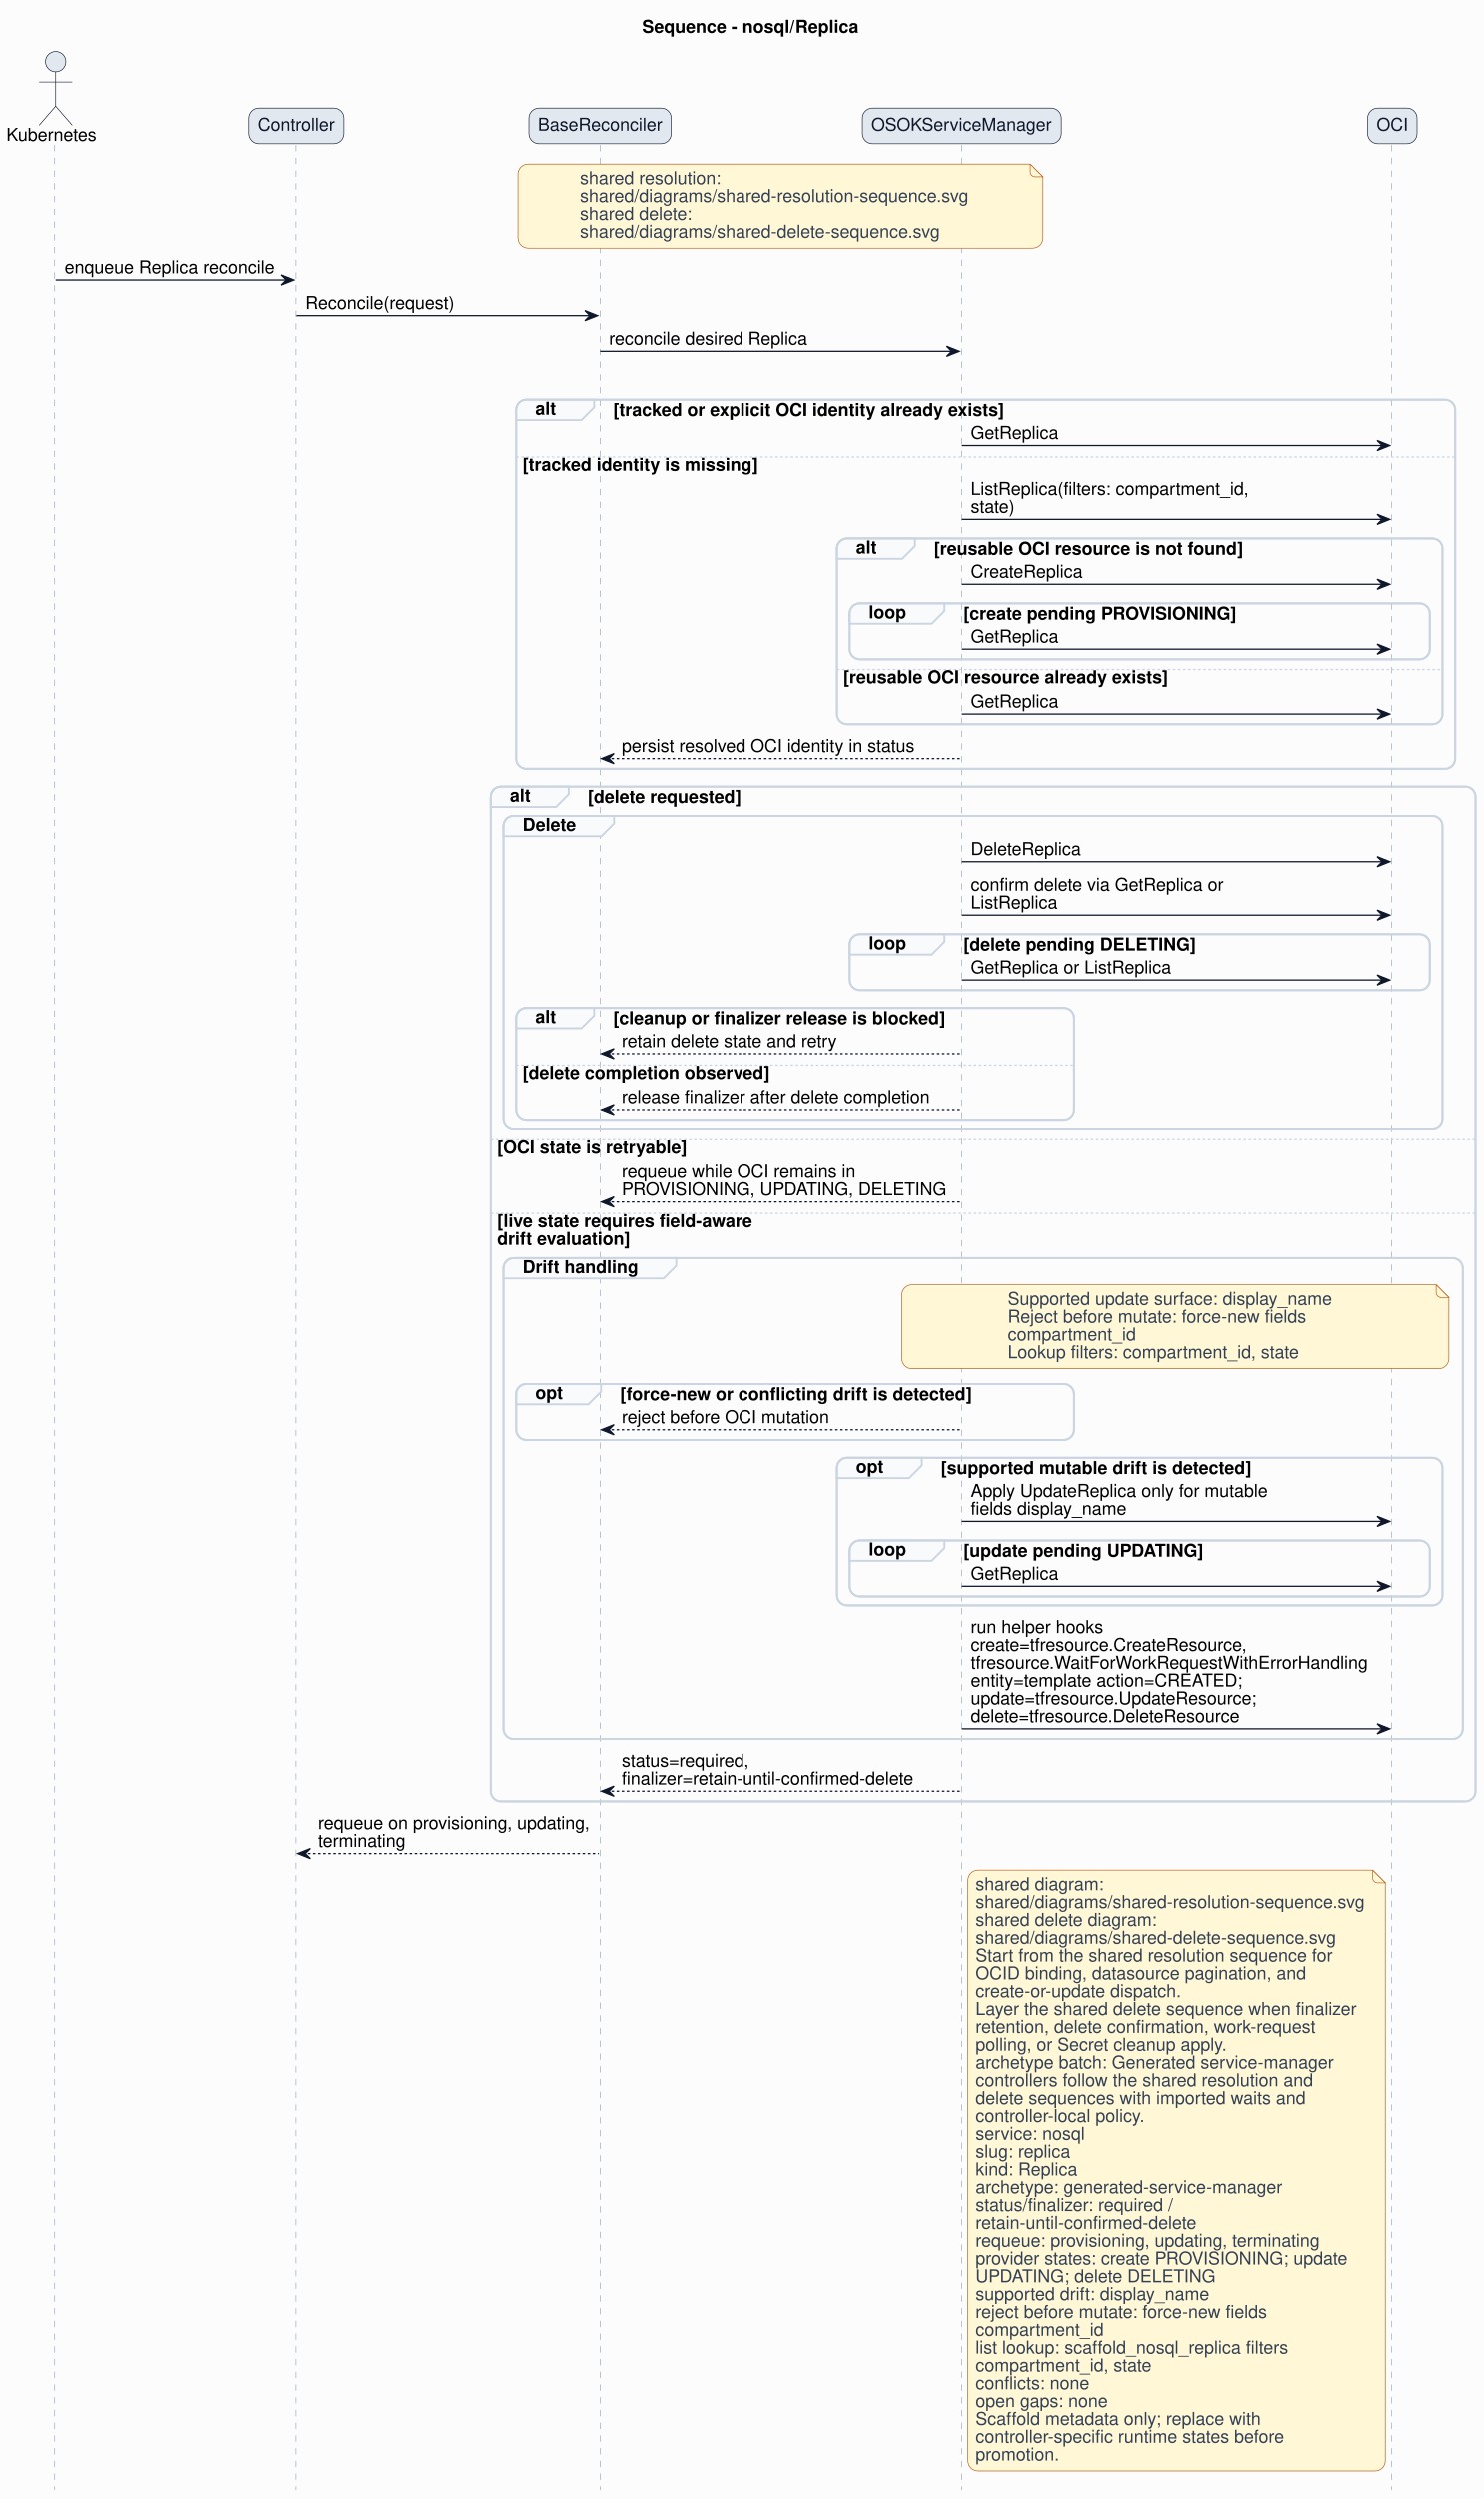
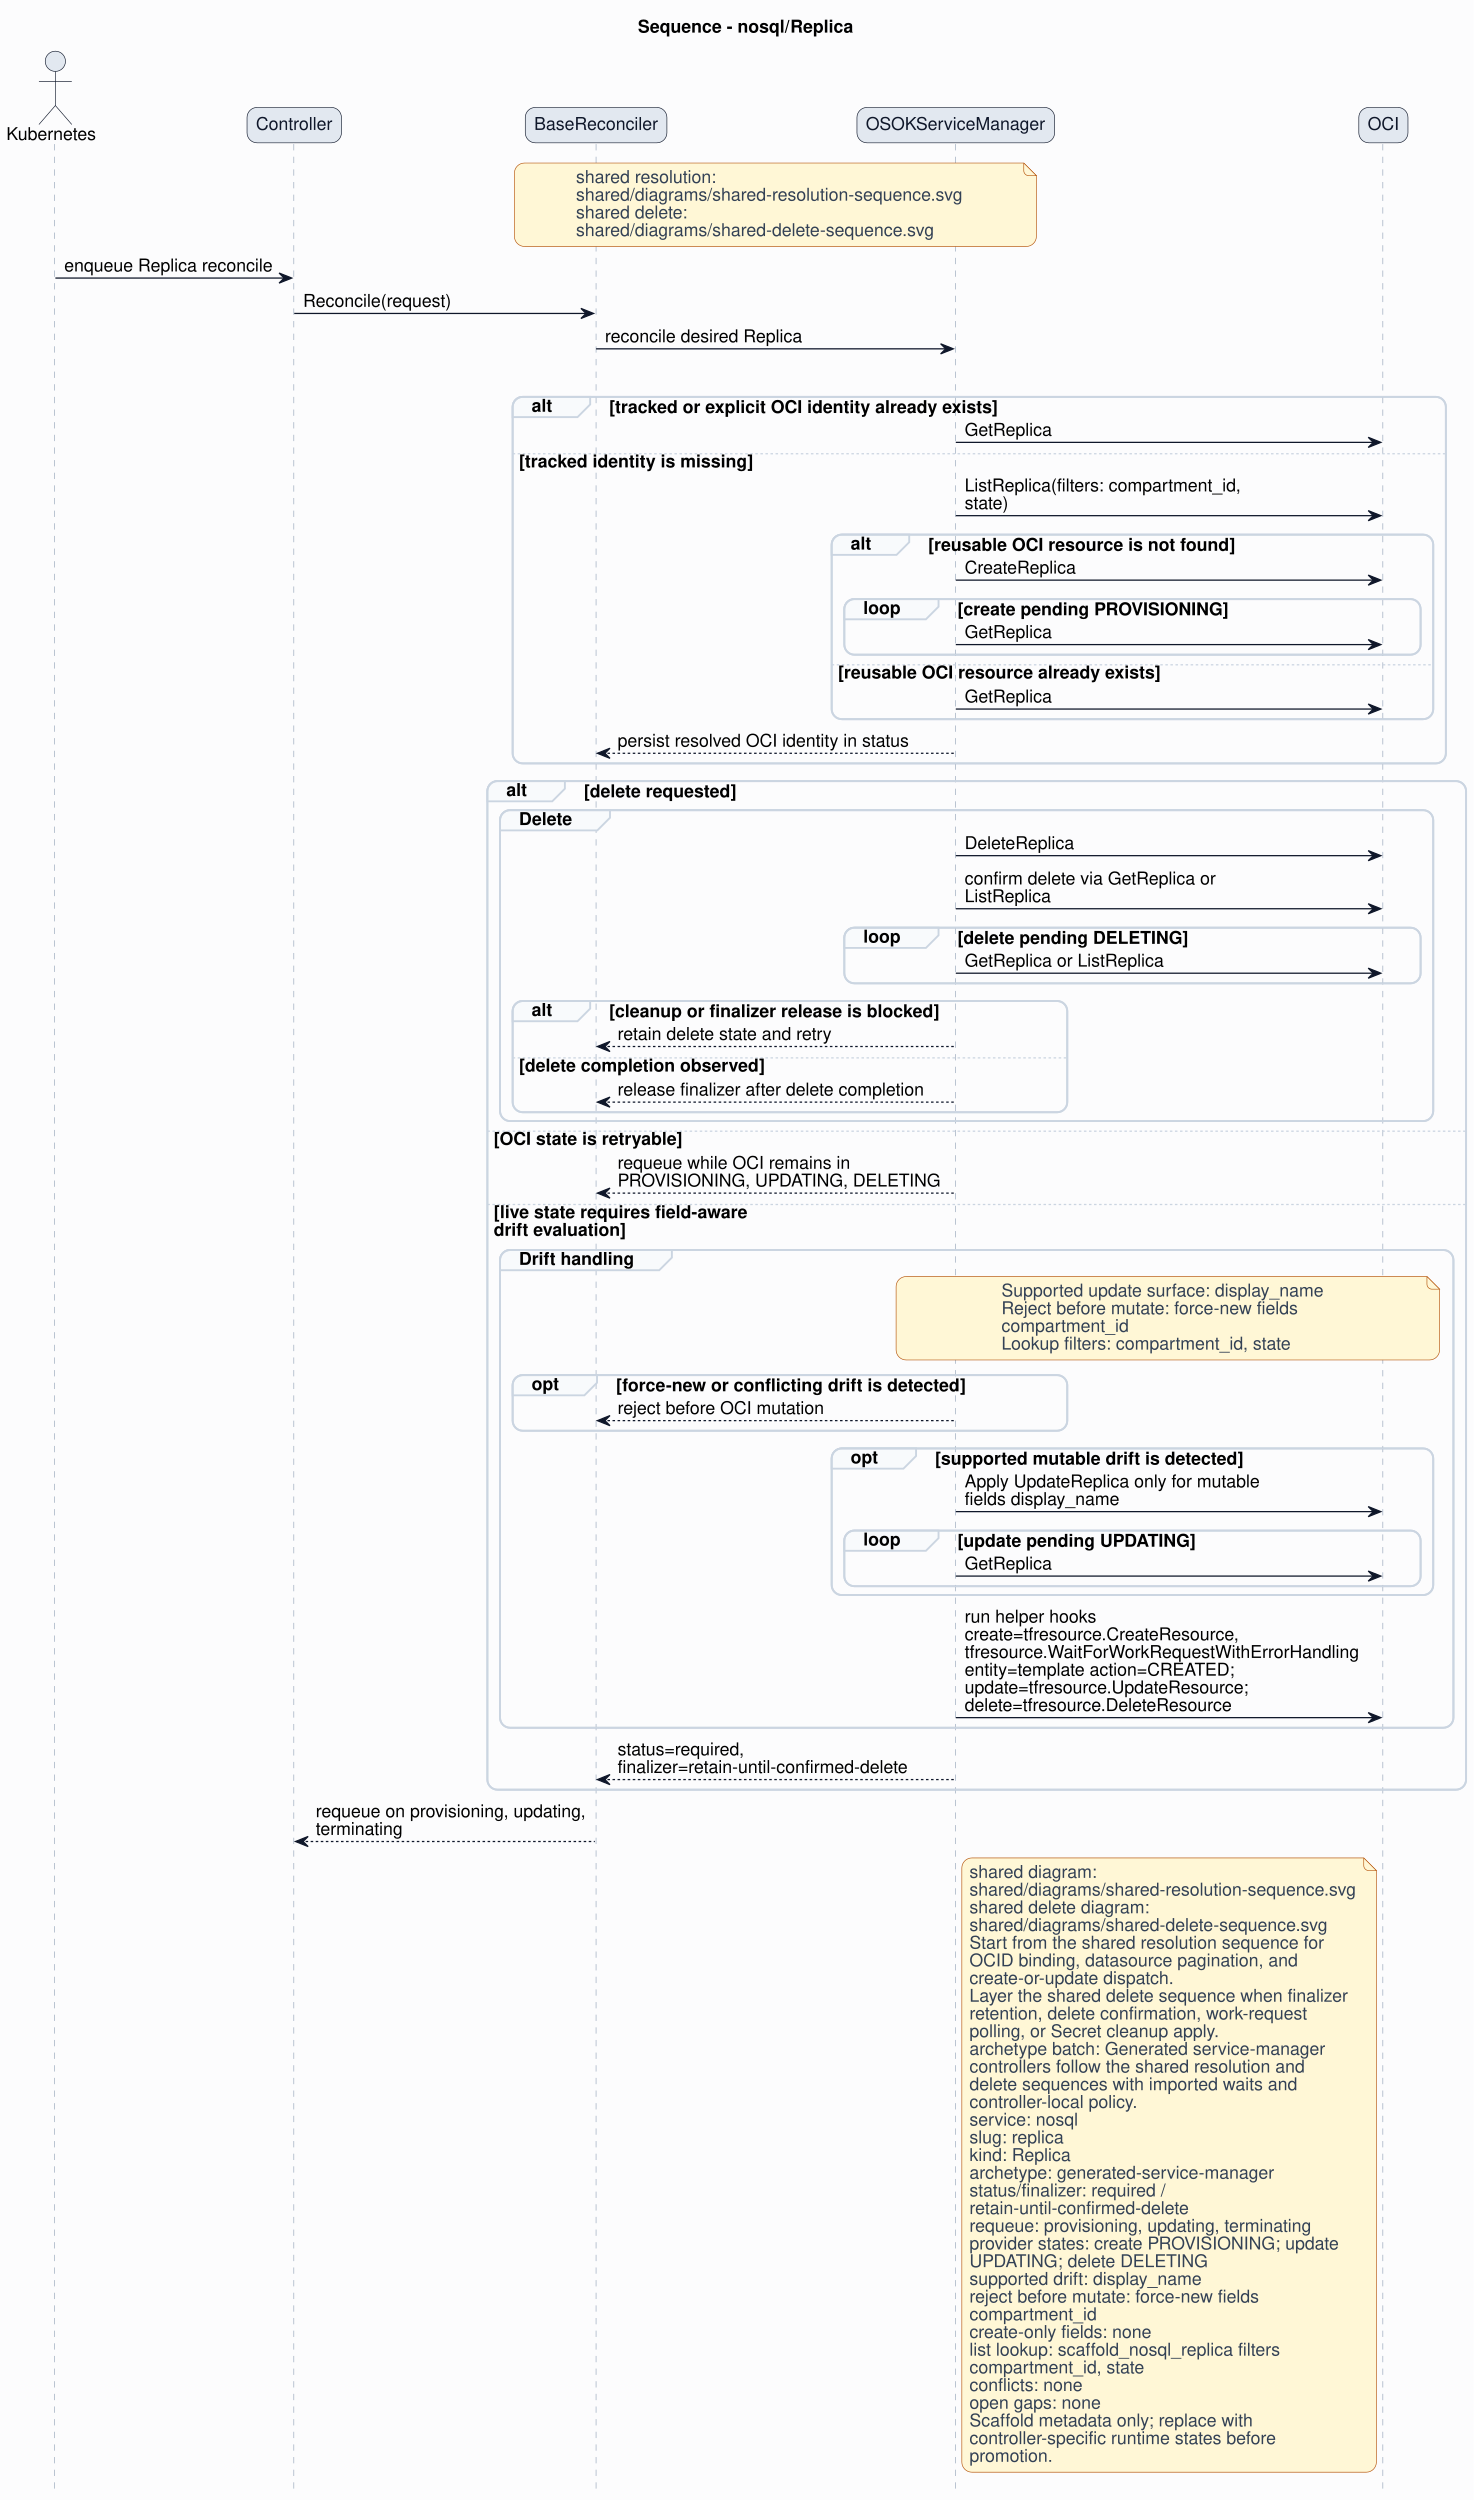
- <svg xmlns="http://www.w3.org/2000/svg" contentStyleType="text/css" data-diagram-type="SEQUENCE" height="1964px" preserveAspectRatio="none" style="width:1166px;height:1964px;background:#FCFCFD;" version="1.1" viewBox="0 0 1166 1964" width="1166px" zoomAndPan="magnify">
+ <svg xmlns="http://www.w3.org/2000/svg" contentStyleType="text/css" data-diagram-type="SEQUENCE" height="1978px" preserveAspectRatio="none" style="width:1166px;height:1978px;background:#FCFCFD;" version="1.1" viewBox="0 0 1166 1978" width="1166px" zoomAndPan="magnify">
  <defs />
  <g>
-     <rect fill="#FCFCFD" height="1964" style="stroke:none;stroke-width:1;" width="1166" x="0" y="0" />
+     <rect fill="#FCFCFD" height="1978" style="stroke:none;stroke-width:1;" width="1166" x="0" y="0" />
    <text fill="#000000" font-family="Helvetica" font-size="14" font-weight="bold" lengthAdjust="spacing" textLength="169.6" x="504.679" y="25.78">Sequence - nosql/Replica</text>
    <rect fill="none" height="290" rx="8" ry="8" style="stroke:#CBD5E1;stroke-width:1.5;" width="738.378" x="405.604" y="314" />
    <rect fill="none" height="146" rx="8" ry="8" style="stroke:#CBD5E1;stroke-width:1.5;" width="475.957" x="658.025" y="423" />
    <rect fill="none" height="44" rx="8" ry="8" style="stroke:#CBD5E1;stroke-width:1.5;" width="455.957" x="668.025" y="474" />
    <rect fill="none" height="798" rx="8" ry="8" style="stroke:#CBD5E1;stroke-width:1.5;" width="774.353" x="385.604" y="618" />
    <rect fill="none" height="246" rx="8" ry="8" style="stroke:#CBD5E1;stroke-width:1.5;" width="738.378" x="395.604" y="641" />
    <rect fill="none" height="44" rx="8" ry="8" style="stroke:#CBD5E1;stroke-width:1.5;" width="455.957" x="668.025" y="734" />
    <rect fill="none" height="88" rx="8" ry="8" style="stroke:#CBD5E1;stroke-width:1.5;" width="438.813" x="405.604" y="792" />
    <rect fill="none" height="378" rx="8" ry="8" style="stroke:#CBD5E1;stroke-width:1.5;" width="754.353" x="395.604" y="989" />
    <rect fill="none" height="44" rx="8" ry="8" style="stroke:#CBD5E1;stroke-width:1.5;" width="438.813" x="405.604" y="1088" />
    <rect fill="none" height="116" rx="8" ry="8" style="stroke:#CBD5E1;stroke-width:1.5;" width="475.957" x="658.025" y="1146" />
    <rect fill="none" height="44" rx="8" ry="8" style="stroke:#CBD5E1;stroke-width:1.5;" width="455.957" x="668.025" y="1211" />
    <g class="participant-lifeline" data-entity-uid="part1" data-qualified-name="Kubernetes" id="part1-lifeline">
      <g>
-         <rect fill="#000000" fill-opacity="0" height="1843" width="8" x="39.803" y="114" />
-         <line style="stroke:#94A3B8;stroke-width:0.5;stroke-dasharray:5,5;" x1="43" x2="43" y1="114" y2="1957" />
+         <rect fill="#000000" fill-opacity="0" height="1857" width="8" x="39.803" y="114" />
+         <line style="stroke:#94A3B8;stroke-width:0.5;stroke-dasharray:5,5;" x1="43" x2="43" y1="114" y2="1971" />
      </g>
    </g>
    <g class="participant-lifeline" data-entity-uid="part2" data-qualified-name="Controller" id="part2-lifeline">
      <g>
-         <rect fill="#000000" fill-opacity="0" height="1843" width="8" x="228.802" y="114" />
-         <line style="stroke:#94A3B8;stroke-width:0.5;stroke-dasharray:5,5;" x1="232.458" x2="232.458" y1="114" y2="1957" />
+         <rect fill="#000000" fill-opacity="0" height="1857" width="8" x="228.802" y="114" />
+         <line style="stroke:#94A3B8;stroke-width:0.5;stroke-dasharray:5,5;" x1="232.458" x2="232.458" y1="114" y2="1971" />
      </g>
    </g>
    <g class="participant-lifeline" data-entity-uid="part3" data-qualified-name="BaseReconciler" id="part3-lifeline">
      <g>
-         <rect fill="#000000" fill-opacity="0" height="1843" width="8" x="467.628" y="114" />
-         <line style="stroke:#94A3B8;stroke-width:0.5;stroke-dasharray:5,5;" x1="471.604" x2="471.604" y1="114" y2="1957" />
+         <rect fill="#000000" fill-opacity="0" height="1857" width="8" x="467.628" y="114" />
+         <line style="stroke:#94A3B8;stroke-width:0.5;stroke-dasharray:5,5;" x1="471.604" x2="471.604" y1="114" y2="1971" />
      </g>
    </g>
    <g class="participant-lifeline" data-entity-uid="part4" data-qualified-name="ServiceManager" id="part4-lifeline">
      <g>
-         <rect fill="#000000" fill-opacity="0" height="1843" width="8" x="752.221" y="114" />
-         <line style="stroke:#94A3B8;stroke-width:0.5;stroke-dasharray:5,5;" x1="756.025" x2="756.025" y1="114" y2="1957" />
+         <rect fill="#000000" fill-opacity="0" height="1857" width="8" x="752.221" y="114" />
+         <line style="stroke:#94A3B8;stroke-width:0.5;stroke-dasharray:5,5;" x1="756.025" x2="756.025" y1="114" y2="1971" />
      </g>
    </g>
    <g class="participant-lifeline" data-entity-uid="part5" data-qualified-name="OCI" id="part5-lifeline">
      <g>
-         <rect fill="#000000" fill-opacity="0" height="1843" width="8" x="1090.538" y="114" />
-         <line style="stroke:#94A3B8;stroke-width:0.5;stroke-dasharray:5,5;" x1="1094.093" x2="1094.093" y1="114" y2="1957" />
+         <rect fill="#000000" fill-opacity="0" height="1857" width="8" x="1090.538" y="114" />
+         <line style="stroke:#94A3B8;stroke-width:0.5;stroke-dasharray:5,5;" x1="1094.093" x2="1094.093" y1="114" y2="1971" />
      </g>
    </g>
    <g class="participant participant-head" data-entity-uid="part1" data-qualified-name="Kubernetes" id="part1-head">
      <text fill="#000000" font-family="Helvetica" font-size="14" lengthAdjust="spacing" textLength="71.606" x="5" y="110.78">Kubernetes</text>
      <ellipse cx="43.803" cy="48.5" fill="#E2E8F0" rx="8" ry="8" style="stroke:#0F172A;stroke-width:0.5;" />
      <path d="M43.803,56.5 L43.803,83.5 M30.803,64.5 L56.803,64.5 M43.803,83.5 L30.803,98.5 M43.803,83.5 L56.803,98.5" fill="none" style="stroke:#0F172A;stroke-width:0.5;" />
    </g>
    <g class="participant participant-head" data-entity-uid="part2" data-qualified-name="Controller" id="part2-head">
      <rect fill="#E2E8F0" height="28" rx="8" ry="8" style="stroke:#0F172A;stroke-width:0.5;" width="74.689" x="195.458" y="85" />
      <text fill="#0F172A" font-family="Helvetica" font-size="14" lengthAdjust="spacing" textLength="60.69" x="202.458" y="102.78">Controller</text>
    </g>
    <g class="participant participant-head" data-entity-uid="part3" data-qualified-name="BaseReconciler" id="part3-head">
      <rect fill="#E2E8F0" height="28" rx="8" ry="8" style="stroke:#0F172A;stroke-width:0.5;" width="112.048" x="415.604" y="85" />
      <text fill="#0F172A" font-family="Helvetica" font-size="14" lengthAdjust="spacing" textLength="98.048" x="422.604" y="102.78">BaseReconciler</text>
    </g>
    <g class="participant participant-head" data-entity-uid="part4" data-qualified-name="ServiceManager" id="part4-head">
      <rect fill="#E2E8F0" height="28" rx="8" ry="8" style="stroke:#0F172A;stroke-width:0.5;" width="156.393" x="678.025" y="85" />
      <text fill="#0F172A" font-family="Helvetica" font-size="14" lengthAdjust="spacing" textLength="142.393" x="685.025" y="102.78">OSOKServiceManager</text>
    </g>
    <g class="participant participant-head" data-entity-uid="part5" data-qualified-name="OCI" id="part5-head">
      <rect fill="#E2E8F0" height="28" rx="8" ry="8" style="stroke:#0F172A;stroke-width:0.5;" width="38.89" x="1075.093" y="85" />
      <text fill="#0F172A" font-family="Helvetica" font-size="14" lengthAdjust="spacing" textLength="24.89" x="1082.093" y="102.78">OCI</text>
    </g>
    <path d="M407,137 L407,187 A8,8 0 0 0 415,195 L812,195 A8,8 0 0 0 820,187 L820,139 L810,129 L415,129 A8,8 0 0 0 407,137" fill="#FFF7D6" style="stroke:#B45309;stroke-width:0.5;" />
    <path d="M810,129 L810,135 A4,4 0 0 0 814,139 L820,139 L810,129" fill="#FFF7D6" style="stroke:#B45309;stroke-width:0.5;" />
    <text fill="#334155" font-family="Helvetica" font-size="14" lengthAdjust="spacing" textLength="111.289" x="455.711" y="144.78">shared resolution:</text>
    <text fill="#334155" font-family="Helvetica" font-size="14" lengthAdjust="spacing" textLength="307.392" x="455.711" y="158.78">shared/diagrams/shared-resolution-sequence.svg</text>
    <text fill="#334155" font-family="Helvetica" font-size="14" lengthAdjust="spacing" textLength="88.731" x="455.711" y="172.78">shared delete:</text>
    <text fill="#334155" font-family="Helvetica" font-size="14" lengthAdjust="spacing" textLength="284.833" x="455.711" y="186.78">shared/diagrams/shared-delete-sequence.svg</text>
    <g class="message" data-entity-1="part1" data-entity-2="part2" id="msg1">
      <polygon fill="#0F172A" points="220.802,216,230.802,220,220.802,224,224.802,220" style="stroke:#0F172A;stroke-width:1;" />
      <line style="stroke:#0F172A;stroke-width:1;" x1="43.803" x2="226.802" y1="220" y2="220" />
      <text fill="#000000" font-family="Helvetica" font-size="14" lengthAdjust="spacing" textLength="164.999" x="50.803" y="214.78">enqueue Replica reconcile</text>
    </g>
    <g class="message" data-entity-1="part2" data-entity-2="part3" id="msg2">
      <polygon fill="#0F172A" points="459.628,244,469.628,248,459.628,252,463.628,248" style="stroke:#0F172A;stroke-width:1;" />
      <line style="stroke:#0F172A;stroke-width:1;" x1="232.802" x2="465.628" y1="248" y2="248" />
      <text fill="#000000" font-family="Helvetica" font-size="14" lengthAdjust="spacing" textLength="117.496" x="239.802" y="242.78">Reconcile(request)</text>
    </g>
    <g class="message" data-entity-1="part3" data-entity-2="part4" id="msg3">
      <polygon fill="#0F172A" points="744.221,272,754.221,276,744.221,280,748.221,276" style="stroke:#0F172A;stroke-width:1;" />
      <line style="stroke:#0F172A;stroke-width:1;" x1="471.628" x2="750.221" y1="276" y2="276" />
      <text fill="#000000" font-family="Helvetica" font-size="14" lengthAdjust="spacing" textLength="156.413" x="478.628" y="270.78">reconcile desired Replica</text>
    </g>
    <path d="M413.604,314 L466.942,314 L466.942,320 L456.942,330 L405.604,330 L405.604,322 A8,8 0 0 1 413.604,314" fill="#F8FAFC" style="stroke:#CBD5E1;stroke-width:1.5;" />
    <rect fill="none" height="290" rx="8" ry="8" style="stroke:#CBD5E1;stroke-width:1.5;" width="738.378" x="405.604" y="314" />
    <text fill="#000000" font-family="Helvetica" font-size="14" font-weight="bold" lengthAdjust="spacing" textLength="16.338" x="420.604" y="325.78">alt</text>
    <text fill="#000000" font-family="Helvetica" font-size="14" font-weight="bold" lengthAdjust="spacing" textLength="308.109" x="481.942" y="326.78">[tracked or explicit OCI identity already exists]</text>
    <g class="message" data-entity-1="part4" data-entity-2="part5" id="msg4">
      <polygon fill="#0F172A" points="1082.538,346,1092.538,350,1082.538,354,1086.538,350" style="stroke:#0F172A;stroke-width:1;" />
      <line style="stroke:#0F172A;stroke-width:1;" x1="756.221" x2="1088.538" y1="350" y2="350" />
      <text fill="#000000" font-family="Helvetica" font-size="14" lengthAdjust="spacing" textLength="69.255" x="763.221" y="344.78">GetReplica</text>
    </g>
    <line style="stroke:#CBD5E1;stroke-width:1;stroke-dasharray:2,2;" x1="405.604" x2="1143.982" y1="359" y2="359" />
    <text fill="#000000" font-family="Helvetica" font-size="14" font-weight="bold" lengthAdjust="spacing" textLength="185.158" x="410.604" y="369.78">[tracked identity is missing]</text>
    <g class="message" data-entity-1="part4" data-entity-2="part5" id="msg5">
      <polygon fill="#0F172A" points="1082.538,404,1092.538,408,1082.538,412,1086.538,408" style="stroke:#0F172A;stroke-width:1;" />
      <line style="stroke:#0F172A;stroke-width:1;" x1="756.221" x2="1088.538" y1="408" y2="408" />
      <text fill="#000000" font-family="Helvetica" font-size="14" lengthAdjust="spacing" textLength="218.634" x="763.221" y="388.78">ListReplica(filters: compartment_id,</text>
      <text fill="#000000" font-family="Helvetica" font-size="14" lengthAdjust="spacing" textLength="35.014" x="763.221" y="402.78">state)</text>
    </g>
    <path d="M666.025,423 L719.363,423 L719.363,429 L709.363,439 L658.025,439 L658.025,431 A8,8 0 0 1 666.025,423" fill="#F8FAFC" style="stroke:#CBD5E1;stroke-width:1.5;" />
    <rect fill="none" height="146" rx="8" ry="8" style="stroke:#CBD5E1;stroke-width:1.5;" width="475.957" x="658.025" y="423" />
    <text fill="#000000" font-family="Helvetica" font-size="14" font-weight="bold" lengthAdjust="spacing" textLength="16.338" x="673.025" y="434.78">alt</text>
    <text fill="#000000" font-family="Helvetica" font-size="14" font-weight="bold" lengthAdjust="spacing" textLength="242.703" x="734.363" y="435.78">[reusable OCI resource is not found]</text>
    <g class="message" data-entity-1="part4" data-entity-2="part5" id="msg6">
      <polygon fill="#0F172A" points="1082.538,455,1092.538,459,1082.538,463,1086.538,459" style="stroke:#0F172A;stroke-width:1;" />
      <line style="stroke:#0F172A;stroke-width:1;" x1="756.221" x2="1088.538" y1="459" y2="459" />
      <text fill="#000000" font-family="Helvetica" font-size="14" lengthAdjust="spacing" textLength="88.71" x="763.221" y="453.78">CreateReplica</text>
    </g>
    <path d="M676.025,474 L742.57,474 L742.57,480 L732.57,490 L668.025,490 L668.025,482 A8,8 0 0 1 676.025,474" fill="#F8FAFC" style="stroke:#CBD5E1;stroke-width:1.5;" />
    <rect fill="none" height="44" rx="8" ry="8" style="stroke:#CBD5E1;stroke-width:1.5;" width="455.957" x="668.025" y="474" />
    <text fill="#000000" font-family="Helvetica" font-size="14" font-weight="bold" lengthAdjust="spacing" textLength="29.545" x="683.025" y="485.78">loop</text>
    <text fill="#000000" font-family="Helvetica" font-size="14" font-weight="bold" lengthAdjust="spacing" textLength="215.476" x="757.57" y="486.78">[create pending PROVISIONING]</text>
    <g class="message" data-entity-1="part4" data-entity-2="part5" id="msg7">
      <polygon fill="#0F172A" points="1082.538,506,1092.538,510,1082.538,514,1086.538,510" style="stroke:#0F172A;stroke-width:1;" />
      <line style="stroke:#0F172A;stroke-width:1;" x1="756.221" x2="1088.538" y1="510" y2="510" />
      <text fill="#000000" font-family="Helvetica" font-size="14" lengthAdjust="spacing" textLength="69.255" x="763.221" y="504.78">GetReplica</text>
    </g>
    <line style="stroke:#CBD5E1;stroke-width:1;stroke-dasharray:2,2;" x1="658.025" x2="1133.982" y1="526" y2="526" />
    <text fill="#000000" font-family="Helvetica" font-size="14" font-weight="bold" lengthAdjust="spacing" textLength="255.233" x="663.025" y="536.78">[reusable OCI resource already exists]</text>
    <g class="message" data-entity-1="part4" data-entity-2="part5" id="msg8">
      <polygon fill="#0F172A" points="1082.538,557,1092.538,561,1082.538,565,1086.538,561" style="stroke:#0F172A;stroke-width:1;" />
      <line style="stroke:#0F172A;stroke-width:1;" x1="756.221" x2="1088.538" y1="561" y2="561" />
      <text fill="#000000" font-family="Helvetica" font-size="14" lengthAdjust="spacing" textLength="69.255" x="763.221" y="555.78">GetReplica</text>
    </g>
    <g class="message" data-entity-1="part4" data-entity-2="part3" id="msg9">
      <polygon fill="#0F172A" points="482.628,592,472.628,596,482.628,600,478.628,596" style="stroke:#0F172A;stroke-width:1;" />
      <line style="stroke:#0F172A;stroke-width:1;stroke-dasharray:2,2;" x1="476.628" x2="755.221" y1="596" y2="596" />
      <text fill="#000000" font-family="Helvetica" font-size="14" lengthAdjust="spacing" textLength="231.096" x="488.628" y="590.78">persist resolved OCI identity in status</text>
    </g>
    <path d="M393.604,618 L446.942,618 L446.942,624 L436.942,634 L385.604,634 L385.604,626 A8,8 0 0 1 393.604,618" fill="#F8FAFC" style="stroke:#CBD5E1;stroke-width:1.5;" />
    <rect fill="none" height="798" rx="8" ry="8" style="stroke:#CBD5E1;stroke-width:1.5;" width="774.353" x="385.604" y="618" />
    <text fill="#000000" font-family="Helvetica" font-size="14" font-weight="bold" lengthAdjust="spacing" textLength="16.338" x="400.604" y="629.78">alt</text>
    <text fill="#000000" font-family="Helvetica" font-size="14" font-weight="bold" lengthAdjust="spacing" textLength="120.586" x="461.942" y="630.78">[delete requested]</text>
    <path d="M403.604,641 L482.625,641 L482.625,647 L472.625,657 L395.604,657 L395.604,649 A8,8 0 0 1 403.604,641" fill="#F8FAFC" style="stroke:#CBD5E1;stroke-width:1.5;" />
    <rect fill="none" height="246" rx="8" ry="8" style="stroke:#CBD5E1;stroke-width:1.5;" width="738.378" x="395.604" y="641" />
    <text fill="#000000" font-family="Helvetica" font-size="14" font-weight="bold" lengthAdjust="spacing" textLength="42.02" x="410.604" y="652.78">Delete</text>
    <g class="message" data-entity-1="part4" data-entity-2="part5" id="msg10">
      <polygon fill="#0F172A" points="1082.538,673,1092.538,677,1082.538,681,1086.538,677" style="stroke:#0F172A;stroke-width:1;" />
      <line style="stroke:#0F172A;stroke-width:1;" x1="756.221" x2="1088.538" y1="677" y2="677" />
      <text fill="#000000" font-family="Helvetica" font-size="14" lengthAdjust="spacing" textLength="87.158" x="763.221" y="671.78">DeleteReplica</text>
    </g>
    <g class="message" data-entity-1="part4" data-entity-2="part5" id="msg11">
      <polygon fill="#0F172A" points="1082.538,715,1092.538,719,1082.538,723,1086.538,719" style="stroke:#0F172A;stroke-width:1;" />
      <line style="stroke:#0F172A;stroke-width:1;" x1="756.221" x2="1088.538" y1="719" y2="719" />
      <text fill="#000000" font-family="Helvetica" font-size="14" lengthAdjust="spacing" textLength="199.199" x="763.221" y="699.78">confirm delete via GetReplica or</text>
      <text fill="#000000" font-family="Helvetica" font-size="14" lengthAdjust="spacing" textLength="68.476" x="763.221" y="713.78">ListReplica</text>
    </g>
    <path d="M676.025,734 L742.57,734 L742.57,740 L732.57,750 L668.025,750 L668.025,742 A8,8 0 0 1 676.025,734" fill="#F8FAFC" style="stroke:#CBD5E1;stroke-width:1.5;" />
    <rect fill="none" height="44" rx="8" ry="8" style="stroke:#CBD5E1;stroke-width:1.5;" width="455.957" x="668.025" y="734" />
    <text fill="#000000" font-family="Helvetica" font-size="14" font-weight="bold" lengthAdjust="spacing" textLength="29.545" x="683.025" y="745.78">loop</text>
    <text fill="#000000" font-family="Helvetica" font-size="14" font-weight="bold" lengthAdjust="spacing" textLength="182.779" x="757.57" y="746.78">[delete pending DELETING]</text>
    <g class="message" data-entity-1="part4" data-entity-2="part5" id="msg12">
      <polygon fill="#0F172A" points="1082.538,766,1092.538,770,1082.538,774,1086.538,770" style="stroke:#0F172A;stroke-width:1;" />
      <line style="stroke:#0F172A;stroke-width:1;" x1="756.221" x2="1088.538" y1="770" y2="770" />
      <text fill="#000000" font-family="Helvetica" font-size="14" lengthAdjust="spacing" textLength="157.958" x="763.221" y="764.78">GetReplica or ListReplica</text>
    </g>
    <path d="M413.604,792 L466.942,792 L466.942,798 L456.942,808 L405.604,808 L405.604,800 A8,8 0 0 1 413.604,792" fill="#F8FAFC" style="stroke:#CBD5E1;stroke-width:1.5;" />
    <rect fill="none" height="88" rx="8" ry="8" style="stroke:#CBD5E1;stroke-width:1.5;" width="438.813" x="405.604" y="792" />
    <text fill="#000000" font-family="Helvetica" font-size="14" font-weight="bold" lengthAdjust="spacing" textLength="16.338" x="420.604" y="803.78">alt</text>
    <text fill="#000000" font-family="Helvetica" font-size="14" font-weight="bold" lengthAdjust="spacing" textLength="261.427" x="481.942" y="804.78">[cleanup or finalizer release is blocked]</text>
    <g class="message" data-entity-1="part4" data-entity-2="part3" id="msg13">
      <polygon fill="#0F172A" points="482.628,824,472.628,828,482.628,832,478.628,828" style="stroke:#0F172A;stroke-width:1;" />
      <line style="stroke:#0F172A;stroke-width:1;stroke-dasharray:2,2;" x1="476.628" x2="755.221" y1="828" y2="828" />
      <text fill="#000000" font-family="Helvetica" font-size="14" lengthAdjust="spacing" textLength="170.434" x="488.628" y="822.78">retain delete state and retry</text>
    </g>
    <line style="stroke:#CBD5E1;stroke-width:1;stroke-dasharray:2,2;" x1="405.604" x2="844.418" y1="837" y2="837" />
    <text fill="#000000" font-family="Helvetica" font-size="14" font-weight="bold" lengthAdjust="spacing" textLength="194.482" x="410.604" y="847.78">[delete completion observed]</text>
    <g class="message" data-entity-1="part4" data-entity-2="part3" id="msg14">
      <polygon fill="#0F172A" points="482.628,868,472.628,872,482.628,876,478.628,872" style="stroke:#0F172A;stroke-width:1;" />
      <line style="stroke:#0F172A;stroke-width:1;stroke-dasharray:2,2;" x1="476.628" x2="755.221" y1="872" y2="872" />
      <text fill="#000000" font-family="Helvetica" font-size="14" lengthAdjust="spacing" textLength="243.578" x="488.628" y="866.78">release finalizer after delete completion</text>
    </g>
    <line style="stroke:#CBD5E1;stroke-width:1;stroke-dasharray:2,2;" x1="385.604" x2="1159.957" y1="895" y2="895" />
    <text fill="#000000" font-family="Helvetica" font-size="14" font-weight="bold" lengthAdjust="spacing" textLength="149.386" x="390.604" y="905.78">[OCI state is retryable]</text>
    <g class="message" data-entity-1="part4" data-entity-2="part3" id="msg15">
      <polygon fill="#0F172A" points="482.628,940,472.628,944,482.628,948,478.628,944" style="stroke:#0F172A;stroke-width:1;" />
      <line style="stroke:#0F172A;stroke-width:1;stroke-dasharray:2,2;" x1="476.628" x2="755.221" y1="944" y2="944" />
      <text fill="#000000" font-family="Helvetica" font-size="14" lengthAdjust="spacing" textLength="184.42" x="488.628" y="924.78">requeue while OCI remains in</text>
      <text fill="#000000" font-family="Helvetica" font-size="14" lengthAdjust="spacing" textLength="260.593" x="488.628" y="938.78">PROVISIONING, UPDATING, DELETING</text>
    </g>
    <line style="stroke:#CBD5E1;stroke-width:1;stroke-dasharray:2,2;" x1="385.604" x2="1159.957" y1="953" y2="953" />
    <text fill="#000000" font-family="Helvetica" font-size="14" font-weight="bold" lengthAdjust="spacing" textLength="200.751" x="390.604" y="963.78">[live state requires field-aware</text>
    <text fill="#000000" font-family="Helvetica" font-size="14" font-weight="bold" lengthAdjust="spacing" textLength="105.007" x="390.604" y="977.78">drift evaluation]</text>
    <path d="M403.604,989 L531.591,989 L531.591,995 L521.591,1005 L395.604,1005 L395.604,997 A8,8 0 0 1 403.604,989" fill="#F8FAFC" style="stroke:#CBD5E1;stroke-width:1.5;" />
    <rect fill="none" height="378" rx="8" ry="8" style="stroke:#CBD5E1;stroke-width:1.5;" width="754.353" x="395.604" y="989" />
    <text fill="#000000" font-family="Helvetica" font-size="14" font-weight="bold" lengthAdjust="spacing" textLength="90.986" x="410.604" y="1000.78">Drift handling</text>
    <path d="M709,1018 L709,1068 A8,8 0 0 0 717,1076 L1131,1076 A8,8 0 0 0 1139,1068 L1139,1020 L1129,1010 L717,1010 A8,8 0 0 0 709,1018" fill="#FFF7D6" style="stroke:#B45309;stroke-width:0.5;" />
    <path d="M1129,1010 L1129,1016 A4,4 0 0 0 1133,1020 L1139,1020 L1129,1010" fill="#FFF7D6" style="stroke:#B45309;stroke-width:0.5;" />
    <text fill="#334155" font-family="Helvetica" font-size="14" lengthAdjust="spacing" textLength="255.281" x="792.338" y="1025.78">Supported update surface: display_name</text>
    <text fill="#334155" font-family="Helvetica" font-size="14" lengthAdjust="spacing" textLength="235.778" x="792.338" y="1039.78">Reject before mutate: force-new fields</text>
    <text fill="#334155" font-family="Helvetica" font-size="14" lengthAdjust="spacing" textLength="100.379" x="792.338" y="1053.78">compartment_id</text>
    <text fill="#334155" font-family="Helvetica" font-size="14" lengthAdjust="spacing" textLength="229.558" x="792.338" y="1067.78">Lookup filters: compartment_id, state</text>
    <path d="M413.604,1088 L472.37,1088 L472.37,1094 L462.37,1104 L405.604,1104 L405.604,1096 A8,8 0 0 1 413.604,1088" fill="#F8FAFC" style="stroke:#CBD5E1;stroke-width:1.5;" />
    <rect fill="none" height="44" rx="8" ry="8" style="stroke:#CBD5E1;stroke-width:1.5;" width="438.813" x="405.604" y="1088" />
    <text fill="#000000" font-family="Helvetica" font-size="14" font-weight="bold" lengthAdjust="spacing" textLength="21.766" x="420.604" y="1099.78">opt</text>
    <text fill="#000000" font-family="Helvetica" font-size="14" font-weight="bold" lengthAdjust="spacing" textLength="276.131" x="487.37" y="1100.78">[force-new or conflicting drift is detected]</text>
    <g class="message" data-entity-1="part4" data-entity-2="part3" id="msg16">
      <polygon fill="#0F172A" points="482.628,1120,472.628,1124,482.628,1128,478.628,1124" style="stroke:#0F172A;stroke-width:1;" />
      <line style="stroke:#0F172A;stroke-width:1;stroke-dasharray:2,2;" x1="476.628" x2="755.221" y1="1124" y2="1124" />
      <text fill="#000000" font-family="Helvetica" font-size="14" lengthAdjust="spacing" textLength="164.185" x="488.628" y="1118.78">reject before OCI mutation</text>
    </g>
    <path d="M666.025,1146 L724.79,1146 L724.79,1152 L714.79,1162 L658.025,1162 L658.025,1154 A8,8 0 0 1 666.025,1146" fill="#F8FAFC" style="stroke:#CBD5E1;stroke-width:1.5;" />
    <rect fill="none" height="116" rx="8" ry="8" style="stroke:#CBD5E1;stroke-width:1.5;" width="475.957" x="658.025" y="1146" />
    <text fill="#000000" font-family="Helvetica" font-size="14" font-weight="bold" lengthAdjust="spacing" textLength="21.766" x="673.025" y="1157.78">opt</text>
    <text fill="#000000" font-family="Helvetica" font-size="14" font-weight="bold" lengthAdjust="spacing" textLength="243.462" x="739.79" y="1158.78">[supported mutable drift is detected]</text>
    <g class="message" data-entity-1="part4" data-entity-2="part5" id="msg17">
      <polygon fill="#0F172A" points="1082.538,1192,1092.538,1196,1082.538,1200,1086.538,1196" style="stroke:#0F172A;stroke-width:1;" />
      <line style="stroke:#0F172A;stroke-width:1;" x1="756.221" x2="1088.538" y1="1196" y2="1196" />
      <text fill="#000000" font-family="Helvetica" font-size="14" lengthAdjust="spacing" textLength="234.24" x="763.221" y="1176.78">Apply UpdateReplica only for mutable</text>
      <text fill="#000000" font-family="Helvetica" font-size="14" lengthAdjust="spacing" textLength="122.958" x="763.221" y="1190.78">fields display_name</text>
    </g>
    <path d="M676.025,1211 L742.57,1211 L742.57,1217 L732.57,1227 L668.025,1227 L668.025,1219 A8,8 0 0 1 676.025,1211" fill="#F8FAFC" style="stroke:#CBD5E1;stroke-width:1.5;" />
    <rect fill="none" height="44" rx="8" ry="8" style="stroke:#CBD5E1;stroke-width:1.5;" width="455.957" x="668.025" y="1211" />
    <text fill="#000000" font-family="Helvetica" font-size="14" font-weight="bold" lengthAdjust="spacing" textLength="29.545" x="683.025" y="1222.78">loop</text>
    <text fill="#000000" font-family="Helvetica" font-size="14" font-weight="bold" lengthAdjust="spacing" textLength="190.538" x="757.57" y="1223.78">[update pending UPDATING]</text>
    <g class="message" data-entity-1="part4" data-entity-2="part5" id="msg18">
      <polygon fill="#0F172A" points="1082.538,1243,1092.538,1247,1082.538,1251,1086.538,1247" style="stroke:#0F172A;stroke-width:1;" />
      <line style="stroke:#0F172A;stroke-width:1;" x1="756.221" x2="1088.538" y1="1247" y2="1247" />
      <text fill="#000000" font-family="Helvetica" font-size="14" lengthAdjust="spacing" textLength="69.255" x="763.221" y="1241.78">GetReplica</text>
    </g>
    <g class="message" data-entity-1="part4" data-entity-2="part5" id="msg19">
      <polygon fill="#0F172A" points="1082.538,1355,1092.538,1359,1082.538,1363,1086.538,1359" style="stroke:#0F172A;stroke-width:1;" />
      <line style="stroke:#0F172A;stroke-width:1;" x1="756.221" x2="1088.538" y1="1359" y2="1359" />
      <text fill="#000000" font-family="Helvetica" font-size="14" lengthAdjust="spacing" textLength="104.289" x="763.221" y="1283.78">run helper hooks</text>
      <text fill="#000000" font-family="Helvetica" font-size="14" lengthAdjust="spacing" textLength="219.051" x="763.221" y="1297.78">create=tfresource.CreateResource,</text>
      <text fill="#000000" font-family="Helvetica" font-size="14" lengthAdjust="spacing" textLength="314.316" x="763.221" y="1311.78">tfresource.WaitForWorkRequestWithErrorHandling</text>
      <text fill="#000000" font-family="Helvetica" font-size="14" lengthAdjust="spacing" textLength="215.544" x="763.221" y="1325.78">entity=template action=CREATED;</text>
      <text fill="#000000" font-family="Helvetica" font-size="14" lengthAdjust="spacing" textLength="226.085" x="763.221" y="1339.78">update=tfresource.UpdateResource;</text>
      <text fill="#000000" font-family="Helvetica" font-size="14" lengthAdjust="spacing" textLength="212.844" x="763.221" y="1353.78">delete=tfresource.DeleteResource</text>
    </g>
    <g class="message" data-entity-1="part4" data-entity-2="part3" id="msg20">
      <polygon fill="#0F172A" points="482.628,1404,472.628,1408,482.628,1412,478.628,1408" style="stroke:#0F172A;stroke-width:1;" />
      <line style="stroke:#0F172A;stroke-width:1;stroke-dasharray:2,2;" x1="476.628" x2="755.221" y1="1408" y2="1408" />
      <text fill="#000000" font-family="Helvetica" font-size="14" lengthAdjust="spacing" textLength="100.782" x="488.628" y="1388.78">status=required,</text>
      <text fill="#000000" font-family="Helvetica" font-size="14" lengthAdjust="spacing" textLength="230.72" x="488.628" y="1402.78">finalizer=retain-until-confirmed-delete</text>
    </g>
    <g class="message" data-entity-1="part3" data-entity-2="part2" id="msg21">
      <polygon fill="#0F172A" points="243.802,1453,233.802,1457,243.802,1461,239.802,1457" style="stroke:#0F172A;stroke-width:1;" />
      <line style="stroke:#0F172A;stroke-width:1;stroke-dasharray:2,2;" x1="237.802" x2="470.628" y1="1457" y2="1457" />
      <text fill="#000000" font-family="Helvetica" font-size="14" lengthAdjust="spacing" textLength="214.826" x="249.802" y="1437.78">requeue on provisioning, updating,</text>
      <text fill="#000000" font-family="Helvetica" font-size="14" lengthAdjust="spacing" textLength="69.255" x="249.802" y="1451.78">terminating</text>
    </g>
-     <path d="M761,1478 L761,1934 A8,8 0 0 0 769,1942 L1081,1942 A8,8 0 0 0 1089,1934 L1089,1480 L1079,1470 L769,1470 A8,8 0 0 0 761,1478" fill="#FFF7D6" style="stroke:#B45309;stroke-width:0.5;" />
+     <path d="M761,1478 L761,1948 A8,8 0 0 0 769,1956 L1081,1956 A8,8 0 0 0 1089,1948 L1089,1480 L1079,1470 L769,1470 A8,8 0 0 0 761,1478" fill="#FFF7D6" style="stroke:#B45309;stroke-width:0.5;" />
    <path d="M1079,1470 L1079,1476 A4,4 0 0 0 1083,1480 L1089,1480 L1079,1470" fill="#FFF7D6" style="stroke:#B45309;stroke-width:0.5;" />
    <text fill="#334155" font-family="Helvetica" font-size="14" lengthAdjust="spacing" textLength="101.165" x="767" y="1485.78">shared diagram:</text>
    <text fill="#334155" font-family="Helvetica" font-size="14" lengthAdjust="spacing" textLength="307.392" x="767" y="1499.78">shared/diagrams/shared-resolution-sequence.svg</text>
    <text fill="#334155" font-family="Helvetica" font-size="14" lengthAdjust="spacing" textLength="143.199" x="767" y="1513.78">shared delete diagram:</text>
    <text fill="#334155" font-family="Helvetica" font-size="14" lengthAdjust="spacing" textLength="284.833" x="767" y="1527.78">shared/diagrams/shared-delete-sequence.svg</text>
    <text fill="#334155" font-family="Helvetica" font-size="14" lengthAdjust="spacing" textLength="280.93" x="767" y="1541.78">Start from the shared resolution sequence for</text>
    <text fill="#334155" font-family="Helvetica" font-size="14" lengthAdjust="spacing" textLength="260.729" x="767" y="1555.78">OCID binding, datasource pagination, and</text>
    <text fill="#334155" font-family="Helvetica" font-size="14" lengthAdjust="spacing" textLength="163.427" x="767" y="1569.78">create-or-update dispatch.</text>
    <text fill="#334155" font-family="Helvetica" font-size="14" lengthAdjust="spacing" textLength="301.198" x="767" y="1583.78">Layer the shared delete sequence when finalizer</text>
    <text fill="#334155" font-family="Helvetica" font-size="14" lengthAdjust="spacing" textLength="269.247" x="767" y="1597.78">retention, delete confirmation, work-request</text>
    <text fill="#334155" font-family="Helvetica" font-size="14" lengthAdjust="spacing" textLength="199.233" x="767" y="1611.78">polling, or Secret cleanup apply.</text>
    <text fill="#334155" font-family="Helvetica" font-size="14" lengthAdjust="spacing" textLength="281.709" x="767" y="1625.78">archetype batch: Generated service-manager</text>
    <text fill="#334155" font-family="Helvetica" font-size="14" lengthAdjust="spacing" textLength="266.15" x="767" y="1639.78">controllers follow the shared resolution and</text>
    <text fill="#334155" font-family="Helvetica" font-size="14" lengthAdjust="spacing" textLength="259.93" x="767" y="1653.78">delete sequences with imported waits and</text>
    <text fill="#334155" font-family="Helvetica" font-size="14" lengthAdjust="spacing" textLength="134.606" x="767" y="1667.78">controller-local policy.</text>
    <text fill="#334155" font-family="Helvetica" font-size="14" lengthAdjust="spacing" textLength="85.593" x="767" y="1681.78">service: nosql</text>
    <text fill="#334155" font-family="Helvetica" font-size="14" lengthAdjust="spacing" textLength="74.703" x="767" y="1695.78">slug: replica</text>
    <text fill="#334155" font-family="Helvetica" font-size="14" lengthAdjust="spacing" textLength="80.151" x="767" y="1709.78">kind: Replica</text>
    <text fill="#334155" font-family="Helvetica" font-size="14" lengthAdjust="spacing" textLength="241.24" x="767" y="1723.78">archetype: generated-service-manager</text>
    <text fill="#334155" font-family="Helvetica" font-size="14" lengthAdjust="spacing" textLength="156.406" x="767" y="1737.78">status/finalizer: required /</text>
    <text fill="#334155" font-family="Helvetica" font-size="14" lengthAdjust="spacing" textLength="174.303" x="767" y="1751.78">retain-until-confirmed-delete</text>
    <text fill="#334155" font-family="Helvetica" font-size="14" lengthAdjust="spacing" textLength="272.398" x="767" y="1765.78">requeue: provisioning, updating, terminating</text>
    <text fill="#334155" font-family="Helvetica" font-size="14" lengthAdjust="spacing" textLength="295.682" x="767" y="1779.78">provider states: create PROVISIONING; update</text>
    <text fill="#334155" font-family="Helvetica" font-size="14" lengthAdjust="spacing" textLength="192.165" x="767" y="1793.78">UPDATING; delete DELETING</text>
    <text fill="#334155" font-family="Helvetica" font-size="14" lengthAdjust="spacing" textLength="183.661" x="767" y="1807.78">supported drift: display_name</text>
    <text fill="#334155" font-family="Helvetica" font-size="14" lengthAdjust="spacing" textLength="230.33" x="767" y="1821.78">reject before mutate: force-new fields</text>
    <text fill="#334155" font-family="Helvetica" font-size="14" lengthAdjust="spacing" textLength="100.379" x="767" y="1835.78">compartment_id</text>
-     <text fill="#334155" font-family="Helvetica" font-size="14" lengthAdjust="spacing" textLength="245.902" x="767" y="1849.78">list lookup: scaffold_nosql_replica filters</text>
-     <text fill="#334155" font-family="Helvetica" font-size="14" lengthAdjust="spacing" textLength="138.51" x="767" y="1863.78">compartment_id, state</text>
-     <text fill="#334155" font-family="Helvetica" font-size="14" lengthAdjust="spacing" textLength="89.496" x="767" y="1877.78">conflicts: none</text>
-     <text fill="#334155" font-family="Helvetica" font-size="14" lengthAdjust="spacing" textLength="104.316" x="767" y="1891.78">open gaps: none</text>
-     <text fill="#334155" font-family="Helvetica" font-size="14" lengthAdjust="spacing" textLength="224.902" x="767" y="1905.78">Scaffold metadata only; replace with</text>
-     <text fill="#334155" font-family="Helvetica" font-size="14" lengthAdjust="spacing" textLength="244.323" x="767" y="1919.78">controller-specific runtime states before</text>
-     <text fill="#334155" font-family="Helvetica" font-size="14" lengthAdjust="spacing" textLength="66.144" x="767" y="1933.78">promotion.</text>
+     <text fill="#334155" font-family="Helvetica" font-size="14" lengthAdjust="spacing" textLength="144.751" x="767" y="1849.78">create-only fields: none</text>
+     <text fill="#334155" font-family="Helvetica" font-size="14" lengthAdjust="spacing" textLength="245.902" x="767" y="1863.78">list lookup: scaffold_nosql_replica filters</text>
+     <text fill="#334155" font-family="Helvetica" font-size="14" lengthAdjust="spacing" textLength="138.51" x="767" y="1877.78">compartment_id, state</text>
+     <text fill="#334155" font-family="Helvetica" font-size="14" lengthAdjust="spacing" textLength="89.496" x="767" y="1891.78">conflicts: none</text>
+     <text fill="#334155" font-family="Helvetica" font-size="14" lengthAdjust="spacing" textLength="104.316" x="767" y="1905.78">open gaps: none</text>
+     <text fill="#334155" font-family="Helvetica" font-size="14" lengthAdjust="spacing" textLength="224.902" x="767" y="1919.78">Scaffold metadata only; replace with</text>
+     <text fill="#334155" font-family="Helvetica" font-size="14" lengthAdjust="spacing" textLength="244.323" x="767" y="1933.78">controller-specific runtime states before</text>
+     <text fill="#334155" font-family="Helvetica" font-size="14" lengthAdjust="spacing" textLength="66.144" x="767" y="1947.78">promotion.</text>
  </g>
</svg>
